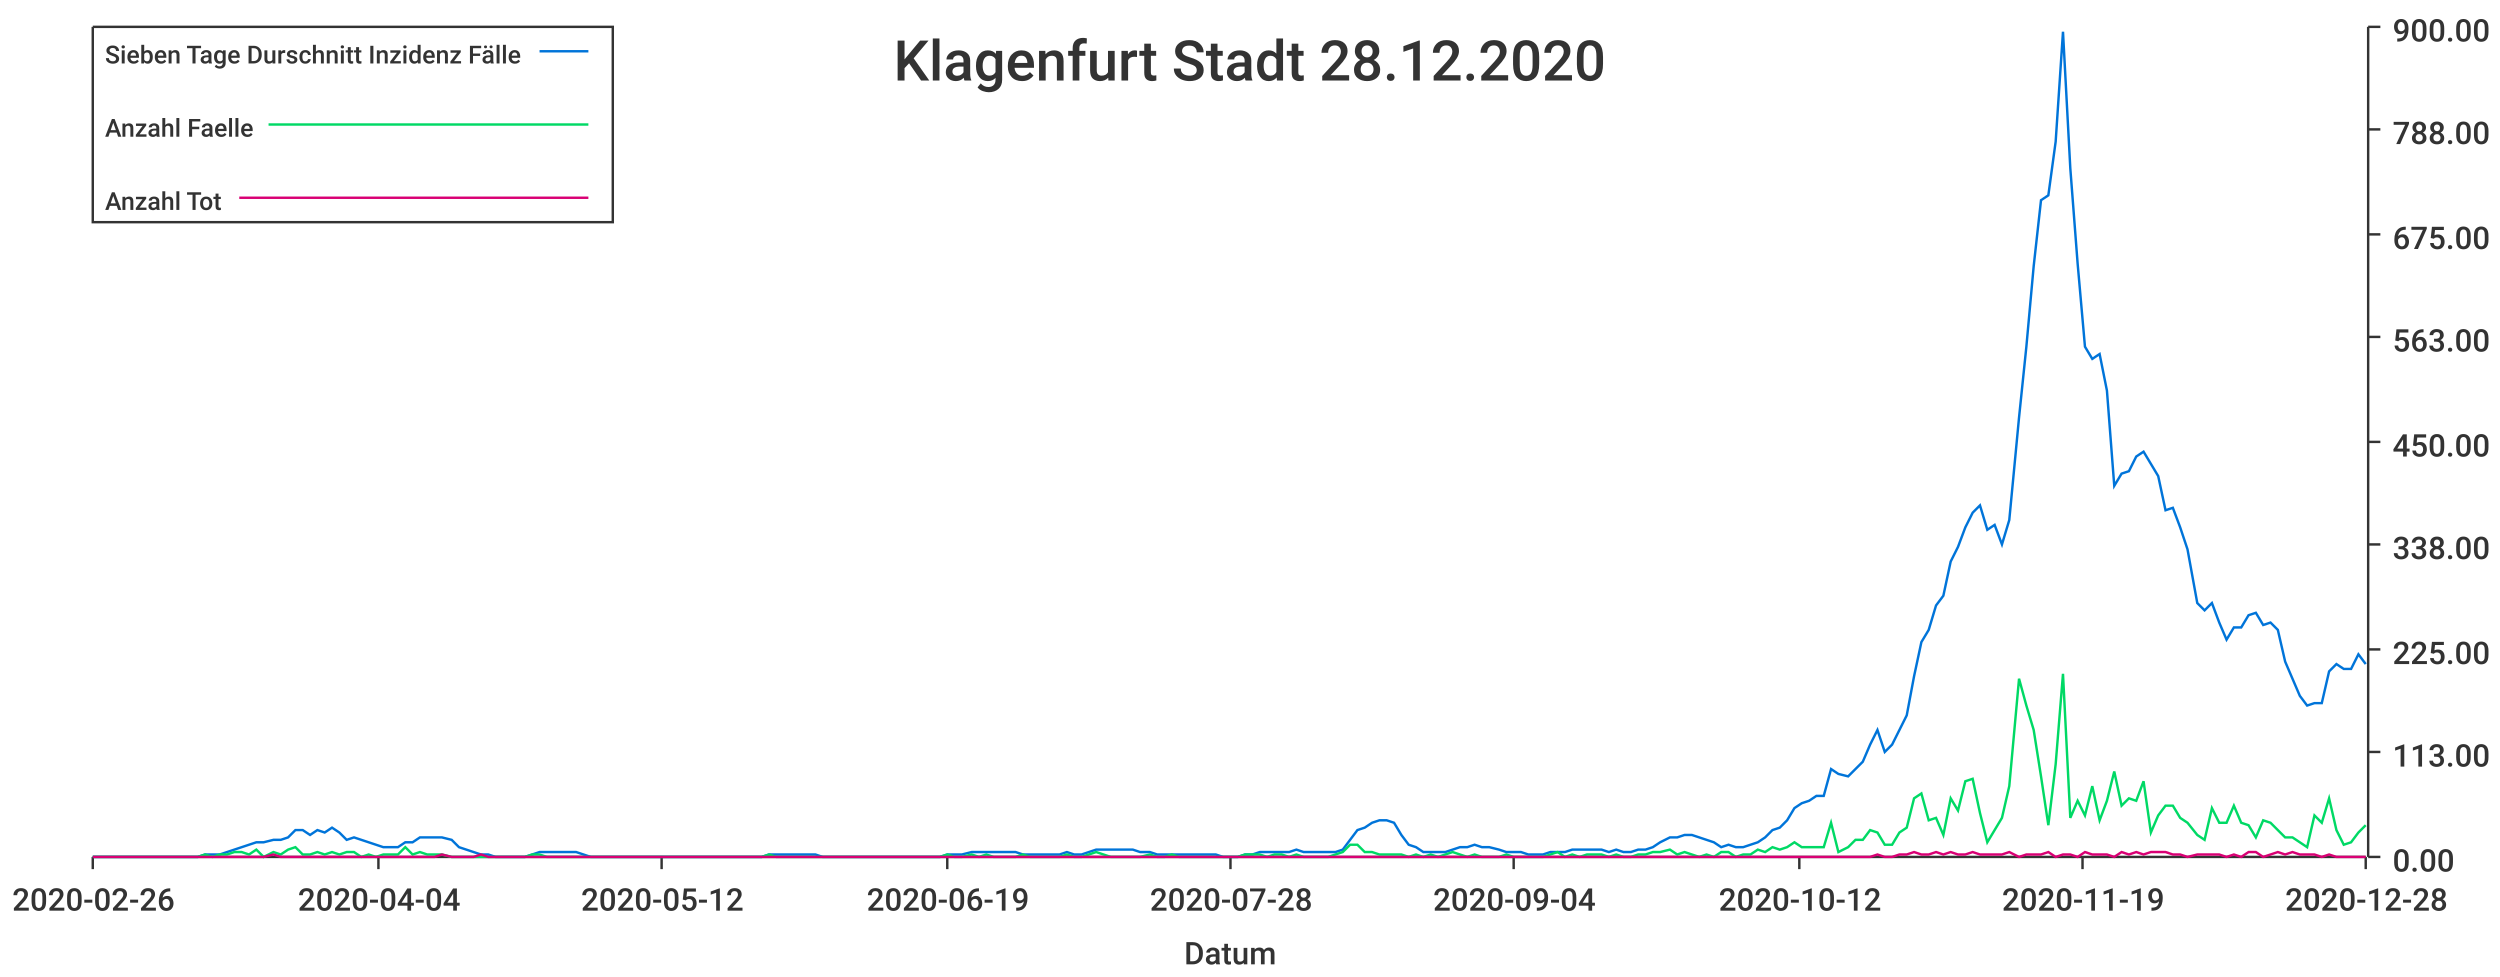
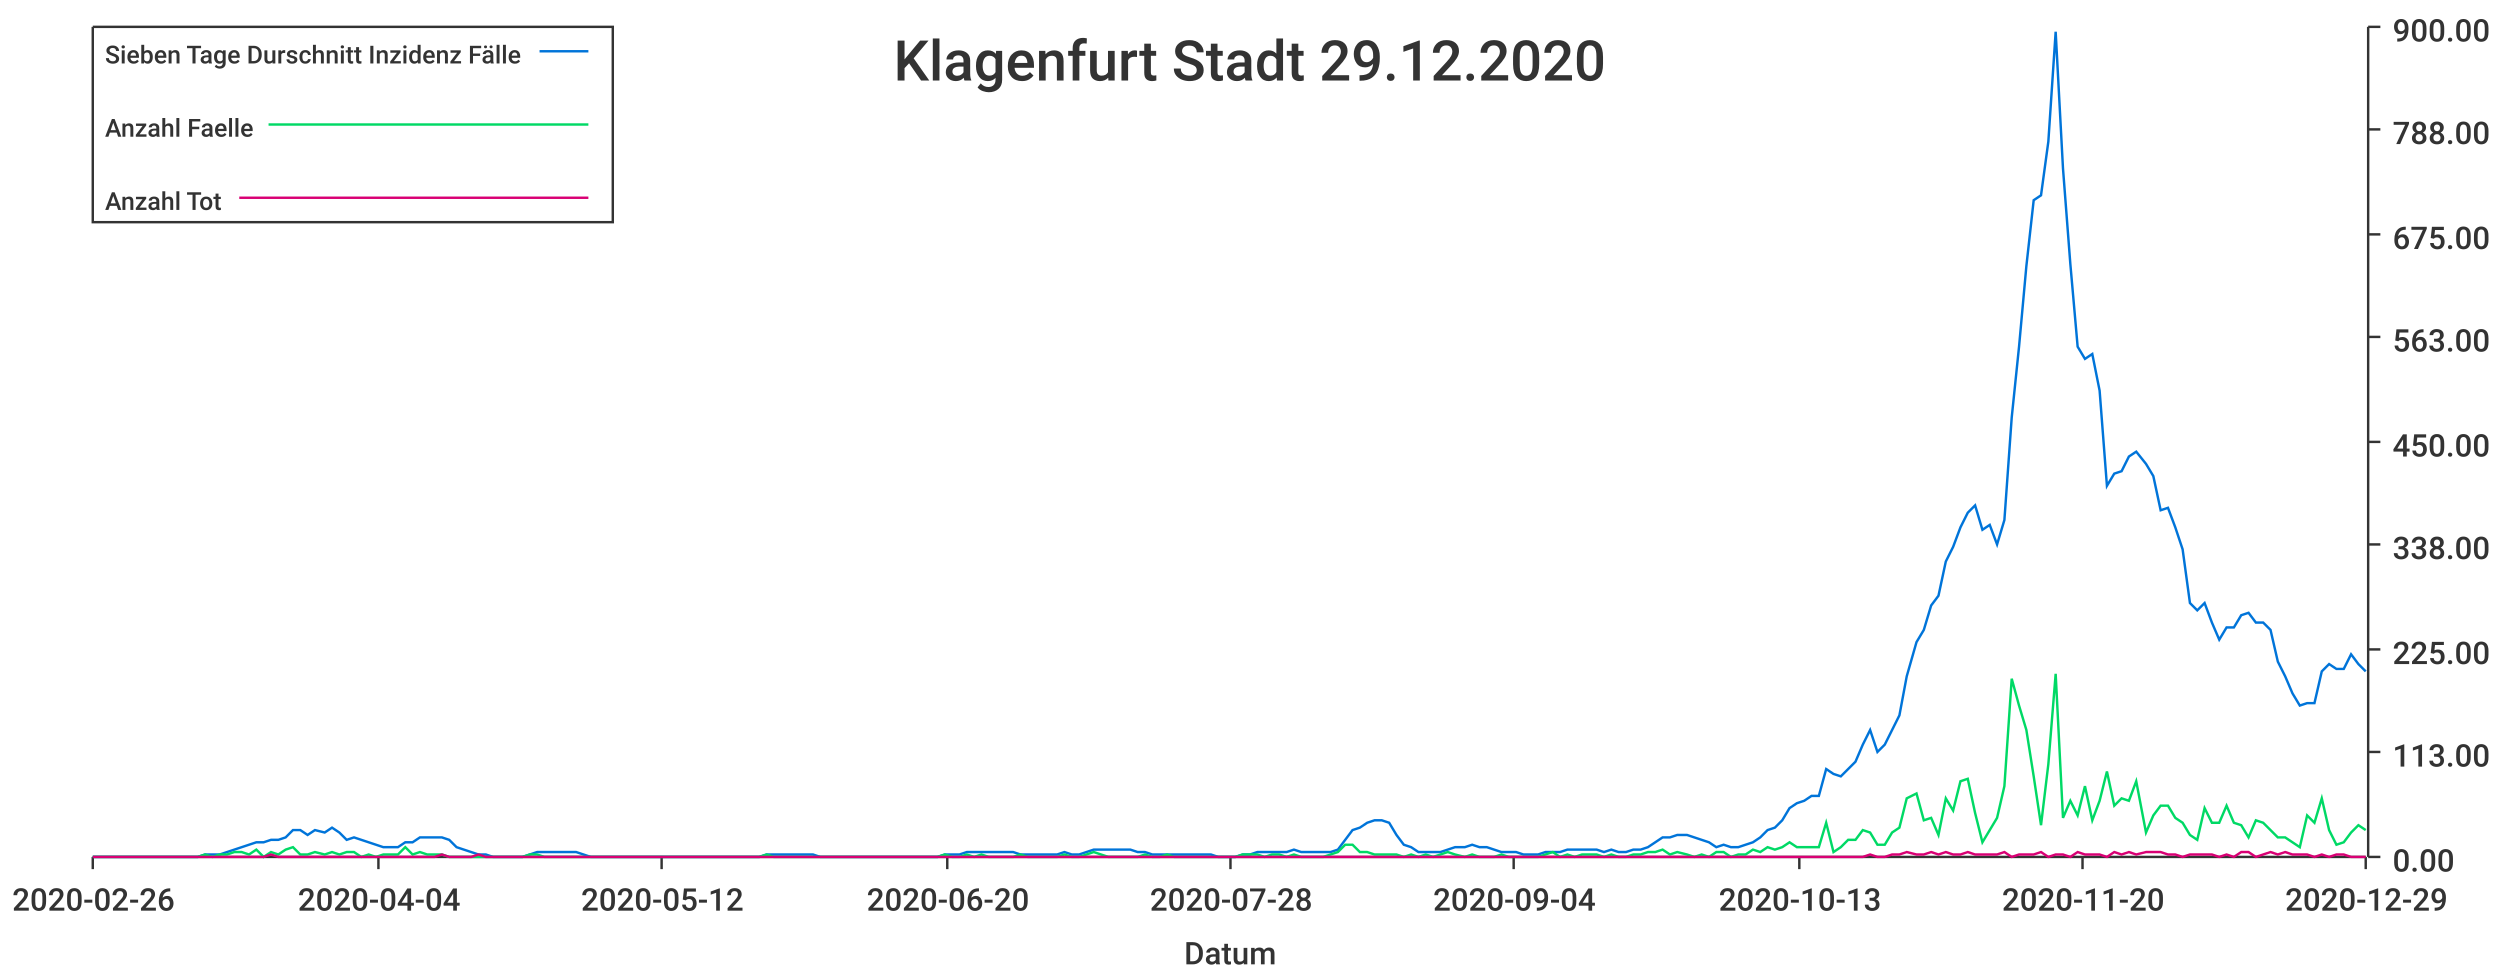
<svg xmlns="http://www.w3.org/2000/svg" width="1024" height="400">\n<path d="M 0 0 L 1024 0 L 1024 400 L 0 400 L 0 0" style="stroke-width:0;stroke:rgba(255,255,255,1.0);fill:rgba(255,255,255,1.0)" />
  <path d="M 38 11 L 969 11 L 969 351 L 38 351 L 38 11" style="stroke-width:0;stroke:rgba(255,255,255,1.0);fill:rgba(255,255,255,1.0)" />
  <path d="M 38 351 L 969 351" style="stroke-width:1;stroke:rgba(51,51,51,1.0);fill:none" />
  <path d="M 38 351 L 38 356" style="stroke-width:1;stroke:rgba(51,51,51,1.0);fill:none" />
  <text x="5" y="373" style="stroke-width:0;stroke:none;fill:rgba(51,51,51,1.0);font-size:12.8px;font-family:'Roboto Medium',sans-serif">2020-02-26</text>
  <path d="M 155 351 L 155 356" style="stroke-width:1;stroke:rgba(51,51,51,1.0);fill:none" />
  <text x="122" y="373" style="stroke-width:0;stroke:none;fill:rgba(51,51,51,1.0);font-size:12.8px;font-family:'Roboto Medium',sans-serif">2020-04-04</text>
  <path d="M 271 351 L 271 356" style="stroke-width:1;stroke:rgba(51,51,51,1.0);fill:none" />
  <text x="238" y="373" style="stroke-width:0;stroke:none;fill:rgba(51,51,51,1.0);font-size:12.8px;font-family:'Roboto Medium',sans-serif">2020-05-12</text>
  <path d="M 388 351 L 388 356" style="stroke-width:1;stroke:rgba(51,51,51,1.0);fill:none" />
-   <text x="355" y="373" style="stroke-width:0;stroke:none;fill:rgba(51,51,51,1.0);font-size:12.8px;font-family:'Roboto Medium',sans-serif">2020-06-19</text>
+   <text x="355" y="373" style="stroke-width:0;stroke:none;fill:rgba(51,51,51,1.0);font-size:12.8px;font-family:'Roboto Medium',sans-serif">2020-06-20</text>
  <path d="M 504 351 L 504 356" style="stroke-width:1;stroke:rgba(51,51,51,1.0);fill:none" />
  <text x="471" y="373" style="stroke-width:0;stroke:none;fill:rgba(51,51,51,1.0);font-size:12.8px;font-family:'Roboto Medium',sans-serif">2020-07-28</text>
  <path d="M 620 351 L 620 356" style="stroke-width:1;stroke:rgba(51,51,51,1.0);fill:none" />
  <text x="587" y="373" style="stroke-width:0;stroke:none;fill:rgba(51,51,51,1.0);font-size:12.8px;font-family:'Roboto Medium',sans-serif">2020-09-04</text>
  <path d="M 737 351 L 737 356" style="stroke-width:1;stroke:rgba(51,51,51,1.0);fill:none" />
-   <text x="704" y="373" style="stroke-width:0;stroke:none;fill:rgba(51,51,51,1.0);font-size:12.8px;font-family:'Roboto Medium',sans-serif">2020-10-12</text>
+   <text x="704" y="373" style="stroke-width:0;stroke:none;fill:rgba(51,51,51,1.0);font-size:12.8px;font-family:'Roboto Medium',sans-serif">2020-10-13</text>
  <path d="M 853 351 L 853 356" style="stroke-width:1;stroke:rgba(51,51,51,1.0);fill:none" />
-   <text x="820" y="373" style="stroke-width:0;stroke:none;fill:rgba(51,51,51,1.0);font-size:12.8px;font-family:'Roboto Medium',sans-serif">2020-11-19</text>
+   <text x="820" y="373" style="stroke-width:0;stroke:none;fill:rgba(51,51,51,1.0);font-size:12.8px;font-family:'Roboto Medium',sans-serif">2020-11-20</text>
  <path d="M 969 351 L 969 356" style="stroke-width:1;stroke:rgba(51,51,51,1.0);fill:none" />
-   <text x="936" y="373" style="stroke-width:0;stroke:none;fill:rgba(51,51,51,1.0);font-size:12.8px;font-family:'Roboto Medium',sans-serif">2020-12-28</text>
+   <text x="936" y="373" style="stroke-width:0;stroke:none;fill:rgba(51,51,51,1.0);font-size:12.8px;font-family:'Roboto Medium',sans-serif">2020-12-29</text>
  <text x="485" y="395" style="stroke-width:0;stroke:none;fill:rgba(51,51,51,1.0);font-size:12.8px;font-family:'Roboto Medium',sans-serif">Datum</text>
  <path d="M 970 351 L 970 11" style="stroke-width:1;stroke:rgba(51,51,51,1.0);fill:none" />
  <path d="M 970 351 L 975 351" style="stroke-width:1;stroke:rgba(51,51,51,1.0);fill:none" />
  <text x="980" y="357" style="stroke-width:0;stroke:none;fill:rgba(51,51,51,1.0);font-size:12.8px;font-family:'Roboto Medium',sans-serif">0.00</text>
  <path d="M 970 308 L 975 308" style="stroke-width:1;stroke:rgba(51,51,51,1.0);fill:none" />
  <text x="980" y="314" style="stroke-width:0;stroke:none;fill:rgba(51,51,51,1.0);font-size:12.8px;font-family:'Roboto Medium',sans-serif">113.00</text>
  <path d="M 970 266 L 975 266" style="stroke-width:1;stroke:rgba(51,51,51,1.0);fill:none" />
  <text x="980" y="272" style="stroke-width:0;stroke:none;fill:rgba(51,51,51,1.0);font-size:12.8px;font-family:'Roboto Medium',sans-serif">225.00</text>
  <path d="M 970 223 L 975 223" style="stroke-width:1;stroke:rgba(51,51,51,1.0);fill:none" />
  <text x="980" y="229" style="stroke-width:0;stroke:none;fill:rgba(51,51,51,1.0);font-size:12.8px;font-family:'Roboto Medium',sans-serif">338.00</text>
  <path d="M 970 181 L 975 181" style="stroke-width:1;stroke:rgba(51,51,51,1.0);fill:none" />
  <text x="980" y="187" style="stroke-width:0;stroke:none;fill:rgba(51,51,51,1.0);font-size:12.8px;font-family:'Roboto Medium',sans-serif">450.00</text>
  <path d="M 970 138 L 975 138" style="stroke-width:1;stroke:rgba(51,51,51,1.0);fill:none" />
  <text x="980" y="144" style="stroke-width:0;stroke:none;fill:rgba(51,51,51,1.0);font-size:12.8px;font-family:'Roboto Medium',sans-serif">563.00</text>
  <path d="M 970 96 L 975 96" style="stroke-width:1;stroke:rgba(51,51,51,1.0);fill:none" />
  <text x="980" y="102" style="stroke-width:0;stroke:none;fill:rgba(51,51,51,1.0);font-size:12.8px;font-family:'Roboto Medium',sans-serif">675.00</text>
  <path d="M 970 53 L 975 53" style="stroke-width:1;stroke:rgba(51,51,51,1.0);fill:none" />
  <text x="980" y="59" style="stroke-width:0;stroke:none;fill:rgba(51,51,51,1.0);font-size:12.8px;font-family:'Roboto Medium',sans-serif">788.00</text>
  <path d="M 970 11 L 975 11" style="stroke-width:1;stroke:rgba(51,51,51,1.0);fill:none" />
  <text x="980" y="17" style="stroke-width:0;stroke:none;fill:rgba(51,51,51,1.0);font-size:12.8px;font-family:'Roboto Medium',sans-serif">900.00</text>
-   <path d="M 38 351 L 42 351 L 45 351 L 48 351 L 51 351 L 54 351 L 57 351 L 60 351 L 63 351 L 66 351 L 69 351 L 72 351 L 75 351 L 78 351 L 81 351 L 84 350 L 87 350 L 90 350 L 93 349 L 96 348 L 99 347 L 102 346 L 105 345 L 108 345 L 112 344 L 115 344 L 118 343 L 121 340 L 124 340 L 127 342 L 130 340 L 133 341 L 136 339 L 139 341 L 142 344 L 145 343 L 148 344 L 151 345 L 154 346 L 157 347 L 160 347 L 163 347 L 166 345 L 169 345 L 172 343 L 175 343 L 178 343 L 181 343 L 185 344 L 188 347 L 191 348 L 194 349 L 197 350 L 200 350 L 203 351 L 206 351 L 209 351 L 212 351 L 215 351 L 218 350 L 221 349 L 224 349 L 227 349 L 230 349 L 233 349 L 236 349 L 239 350 L 242 351 L 245 351 L 248 351 L 251 351 L 255 351 L 258 351 L 261 351 L 264 351 L 267 351 L 270 351 L 273 351 L 276 351 L 279 351 L 282 351 L 285 351 L 288 351 L 291 351 L 294 351 L 297 351 L 300 351 L 303 351 L 306 351 L 309 351 L 312 351 L 315 350 L 318 350 L 321 350 L 324 350 L 328 350 L 331 350 L 334 350 L 337 351 L 340 351 L 343 351 L 346 351 L 349 351 L 352 351 L 355 351 L 358 351 L 361 351 L 364 351 L 367 351 L 370 351 L 373 351 L 376 351 L 379 351 L 382 351 L 385 351 L 388 350 L 391 350 L 394 350 L 398 349 L 401 349 L 404 349 L 407 349 L 410 349 L 413 349 L 416 349 L 419 350 L 422 350 L 425 350 L 428 350 L 431 350 L 434 350 L 437 349 L 440 350 L 443 350 L 446 349 L 449 348 L 452 348 L 455 348 L 458 348 L 461 348 L 464 348 L 467 349 L 471 349 L 474 350 L 477 350 L 480 350 L 483 350 L 486 350 L 489 350 L 492 350 L 495 350 L 498 350 L 501 351 L 504 351 L 507 351 L 510 350 L 513 350 L 516 349 L 519 349 L 522 349 L 525 349 L 528 349 L 531 348 L 534 349 L 537 349 L 541 349 L 544 349 L 547 349 L 550 348 L 553 344 L 556 340 L 559 339 L 562 337 L 565 336 L 568 336 L 571 337 L 574 342 L 577 346 L 580 347 L 583 349 L 586 349 L 589 349 L 592 349 L 595 348 L 598 347 L 601 347 L 604 346 L 607 347 L 610 347 L 614 348 L 617 349 L 620 349 L 623 349 L 626 350 L 629 350 L 632 350 L 635 349 L 638 349 L 641 349 L 644 348 L 647 348 L 650 348 L 653 348 L 656 348 L 659 349 L 662 348 L 665 349 L 668 349 L 671 348 L 674 348 L 677 347 L 680 345 L 684 343 L 687 343 L 690 342 L 693 342 L 696 343 L 699 344 L 702 345 L 705 347 L 708 346 L 711 347 L 714 347 L 717 346 L 720 345 L 723 343 L 726 340 L 729 339 L 732 336 L 735 331 L 738 329 L 741 328 L 744 326 L 747 326 L 750 315 L 753 317 L 757 318 L 760 315 L 763 312 L 766 305 L 769 299 L 772 308 L 775 305 L 778 299 L 781 293 L 784 277 L 787 263 L 790 258 L 793 248 L 796 244 L 799 230 L 802 224 L 805 216 L 808 210 L 811 207 L 814 217 L 817 215 L 820 223 L 823 213 L 827 171 L 830 142 L 833 109 L 836 82 L 839 80 L 842 58 L 845 13 L 848 69 L 851 108 L 854 142 L 857 147 L 860 145 L 863 160 L 866 199 L 869 194 L 872 193 L 875 187 L 878 185 L 881 190 L 884 195 L 887 209 L 890 208 L 893 216 L 896 225 L 900 247 L 903 250 L 906 247 L 909 255 L 912 262 L 915 257 L 918 257 L 921 252 L 924 251 L 927 256 L 930 255 L 933 258 L 936 271 L 939 278 L 942 285 L 945 289 L 948 288 L 951 288 L 954 275 L 957 272 L 960 274 L 963 274 L 966 268 L 969 272" style="stroke-width:1;stroke:rgba(0,116,217,1.0);fill:none" />
-   <path d="M 38 351 L 42 351 L 45 351 L 48 351 L 51 351 L 54 351 L 57 351 L 60 351 L 63 351 L 66 351 L 69 351 L 72 351 L 75 351 L 78 351 L 81 351 L 84 350 L 87 351 L 90 350 L 93 350 L 96 349 L 99 349 L 102 350 L 105 348 L 108 351 L 112 349 L 115 350 L 118 348 L 121 347 L 124 350 L 127 350 L 130 349 L 133 350 L 136 349 L 139 350 L 142 349 L 145 349 L 148 351 L 151 350 L 154 351 L 157 350 L 160 350 L 163 350 L 166 347 L 169 350 L 172 349 L 175 350 L 178 350 L 181 350 L 185 351 L 188 351 L 191 351 L 194 351 L 197 351 L 200 351 L 203 351 L 206 351 L 209 351 L 212 351 L 215 351 L 218 350 L 221 350 L 224 351 L 227 351 L 230 351 L 233 351 L 236 351 L 239 351 L 242 351 L 245 351 L 248 351 L 251 351 L 255 351 L 258 351 L 261 351 L 264 351 L 267 351 L 270 351 L 273 351 L 276 351 L 279 351 L 282 351 L 285 351 L 288 351 L 291 351 L 294 351 L 297 351 L 300 351 L 303 351 L 306 351 L 309 351 L 312 351 L 315 350 L 318 351 L 321 351 L 324 351 L 328 351 L 331 351 L 334 351 L 337 351 L 340 351 L 343 351 L 346 351 L 349 351 L 352 351 L 355 351 L 358 351 L 361 351 L 364 351 L 367 351 L 370 351 L 373 351 L 376 351 L 379 351 L 382 351 L 385 351 L 388 350 L 391 351 L 394 351 L 398 350 L 401 351 L 404 350 L 407 351 L 410 351 L 413 351 L 416 351 L 419 350 L 422 351 L 425 351 L 428 351 L 431 351 L 434 351 L 437 350 L 440 351 L 443 351 L 446 350 L 449 349 L 452 350 L 455 351 L 458 351 L 461 351 L 464 351 L 467 351 L 471 350 L 474 351 L 477 351 L 480 350 L 483 351 L 486 351 L 489 351 L 492 351 L 495 351 L 498 351 L 501 351 L 504 351 L 507 351 L 510 350 L 513 350 L 516 350 L 519 351 L 522 350 L 525 350 L 528 351 L 531 350 L 534 351 L 537 351 L 541 351 L 544 351 L 547 350 L 550 349 L 553 346 L 556 346 L 559 349 L 562 349 L 565 350 L 568 350 L 571 350 L 574 350 L 577 351 L 580 350 L 583 351 L 586 350 L 589 351 L 592 350 L 595 349 L 598 350 L 601 351 L 604 350 L 607 351 L 610 351 L 614 351 L 617 350 L 620 351 L 623 351 L 626 351 L 629 351 L 632 351 L 635 350 L 638 349 L 641 351 L 644 350 L 647 351 L 650 350 L 653 350 L 656 350 L 659 351 L 662 350 L 665 351 L 668 351 L 671 350 L 674 350 L 677 349 L 680 349 L 684 348 L 687 350 L 690 349 L 693 350 L 696 351 L 699 350 L 702 351 L 705 349 L 708 349 L 711 351 L 714 350 L 717 350 L 720 348 L 723 349 L 726 347 L 729 348 L 732 347 L 735 345 L 738 347 L 741 347 L 744 347 L 747 347 L 750 337 L 753 349 L 757 347 L 760 344 L 763 344 L 766 340 L 769 341 L 772 346 L 775 346 L 778 341 L 781 339 L 784 327 L 787 325 L 790 336 L 793 335 L 796 342 L 799 327 L 802 332 L 805 320 L 808 319 L 811 333 L 814 345 L 817 340 L 820 335 L 823 322 L 827 278 L 830 289 L 833 299 L 836 318 L 839 338 L 842 313 L 845 276 L 848 335 L 851 328 L 854 334 L 857 322 L 860 336 L 863 328 L 866 316 L 869 330 L 872 327 L 875 328 L 878 320 L 881 341 L 884 334 L 887 330 L 890 330 L 893 335 L 896 337 L 900 342 L 903 344 L 906 331 L 909 337 L 912 337 L 915 330 L 918 337 L 921 338 L 924 343 L 927 336 L 930 337 L 933 340 L 936 343 L 939 343 L 942 345 L 945 347 L 948 334 L 951 337 L 954 327 L 957 340 L 960 346 L 963 345 L 966 341 L 969 338" style="stroke-width:1;stroke:rgba(0,217,101,1.0);fill:none" />
-   <path d="M 38 351 L 42 351 L 45 351 L 48 351 L 51 351 L 54 351 L 57 351 L 60 351 L 63 351 L 66 351 L 69 351 L 72 351 L 75 351 L 78 351 L 81 351 L 84 351 L 87 351 L 90 351 L 93 351 L 96 351 L 99 351 L 102 351 L 105 351 L 108 351 L 112 350 L 115 351 L 118 351 L 121 351 L 124 351 L 127 351 L 130 351 L 133 351 L 136 351 L 139 351 L 142 351 L 145 351 L 148 351 L 151 351 L 154 351 L 157 351 L 160 351 L 163 351 L 166 351 L 169 351 L 172 351 L 175 351 L 178 351 L 181 350 L 185 351 L 188 351 L 191 351 L 194 351 L 197 350 L 200 351 L 203 351 L 206 351 L 209 351 L 212 351 L 215 351 L 218 351 L 221 351 L 224 351 L 227 351 L 230 351 L 233 351 L 236 351 L 239 351 L 242 351 L 245 351 L 248 351 L 251 351 L 255 351 L 258 351 L 261 351 L 264 351 L 267 351 L 270 351 L 273 351 L 276 351 L 279 351 L 282 351 L 285 351 L 288 351 L 291 351 L 294 351 L 297 351 L 300 351 L 303 351 L 306 351 L 309 351 L 312 351 L 315 351 L 318 351 L 321 351 L 324 351 L 328 351 L 331 351 L 334 351 L 337 351 L 340 351 L 343 351 L 346 351 L 349 351 L 352 351 L 355 351 L 358 351 L 361 351 L 364 351 L 367 351 L 370 351 L 373 351 L 376 351 L 379 351 L 382 351 L 385 351 L 388 351 L 391 351 L 394 351 L 398 351 L 401 351 L 404 351 L 407 351 L 410 351 L 413 351 L 416 351 L 419 351 L 422 351 L 425 351 L 428 351 L 431 351 L 434 351 L 437 351 L 440 351 L 443 351 L 446 351 L 449 351 L 452 351 L 455 351 L 458 351 L 461 351 L 464 351 L 467 351 L 471 351 L 474 351 L 477 351 L 480 351 L 483 351 L 486 351 L 489 351 L 492 351 L 495 351 L 498 351 L 501 351 L 504 351 L 507 351 L 510 351 L 513 351 L 516 351 L 519 351 L 522 351 L 525 351 L 528 351 L 531 351 L 534 351 L 537 351 L 541 351 L 544 351 L 547 351 L 550 351 L 553 351 L 556 351 L 559 351 L 562 351 L 565 351 L 568 351 L 571 351 L 574 351 L 577 351 L 580 351 L 583 351 L 586 351 L 589 351 L 592 351 L 595 351 L 598 351 L 601 351 L 604 351 L 607 351 L 610 351 L 614 351 L 617 351 L 620 351 L 623 351 L 626 351 L 629 351 L 632 351 L 635 351 L 638 351 L 641 351 L 644 351 L 647 351 L 650 351 L 653 351 L 656 351 L 659 351 L 662 351 L 665 351 L 668 351 L 671 351 L 674 351 L 677 351 L 680 351 L 684 351 L 687 351 L 690 351 L 693 351 L 696 351 L 699 351 L 702 351 L 705 351 L 708 351 L 711 351 L 714 351 L 717 351 L 720 351 L 723 351 L 726 351 L 729 351 L 732 351 L 735 351 L 738 351 L 741 351 L 744 351 L 747 351 L 750 351 L 753 351 L 757 351 L 760 351 L 763 351 L 766 351 L 769 350 L 772 351 L 775 351 L 778 350 L 781 350 L 784 349 L 787 350 L 790 350 L 793 349 L 796 350 L 799 349 L 802 350 L 805 350 L 808 349 L 811 350 L 814 350 L 817 350 L 820 350 L 823 349 L 827 351 L 830 350 L 833 350 L 836 350 L 839 349 L 842 351 L 845 350 L 848 350 L 851 351 L 854 349 L 857 350 L 860 350 L 863 350 L 866 351 L 869 349 L 872 350 L 875 349 L 878 350 L 881 349 L 884 349 L 887 349 L 890 350 L 893 350 L 896 351 L 900 350 L 903 350 L 906 350 L 909 350 L 912 351 L 915 350 L 918 351 L 921 349 L 924 349 L 927 351 L 930 350 L 933 349 L 936 350 L 939 349 L 942 350 L 945 350 L 948 350 L 951 351 L 954 350 L 957 351 L 960 351 L 963 351 L 966 351 L 969 351" style="stroke-width:1;stroke:rgba(217,0,116,1.0);fill:none" />
-   <text x="366" y="33" style="stroke-width:0;stroke:none;fill:rgba(51,51,51,1.0);font-size:23.0px;font-family:'Roboto Medium',sans-serif">Klagenfurt Stadt 28.12.2020</text>
+   <path d="M 38 351 L 42 351 L 45 351 L 48 351 L 51 351 L 54 351 L 57 351 L 60 351 L 63 351 L 66 351 L 69 351 L 72 351 L 75 351 L 78 351 L 81 351 L 84 350 L 87 350 L 90 350 L 93 349 L 96 348 L 99 347 L 102 346 L 105 345 L 108 345 L 111 344 L 114 344 L 117 343 L 120 340 L 123 340 L 126 342 L 129 340 L 133 341 L 136 339 L 139 341 L 142 344 L 145 343 L 148 344 L 151 345 L 154 346 L 157 347 L 160 347 L 163 347 L 166 345 L 169 345 L 172 343 L 175 343 L 178 343 L 181 343 L 184 344 L 187 347 L 190 348 L 193 349 L 196 350 L 199 350 L 202 351 L 205 351 L 208 351 L 211 351 L 214 351 L 217 350 L 220 349 L 223 349 L 227 349 L 230 349 L 233 349 L 236 349 L 239 350 L 242 351 L 245 351 L 248 351 L 251 351 L 254 351 L 257 351 L 260 351 L 263 351 L 266 351 L 269 351 L 272 351 L 275 351 L 278 351 L 281 351 L 284 351 L 287 351 L 290 351 L 293 351 L 296 351 L 299 351 L 302 351 L 305 351 L 308 351 L 311 351 L 314 350 L 317 350 L 321 350 L 324 350 L 327 350 L 330 350 L 333 350 L 336 351 L 339 351 L 342 351 L 345 351 L 348 351 L 351 351 L 354 351 L 357 351 L 360 351 L 363 351 L 366 351 L 369 351 L 372 351 L 375 351 L 378 351 L 381 351 L 384 351 L 387 350 L 390 350 L 393 350 L 396 349 L 399 349 L 402 349 L 405 349 L 408 349 L 412 349 L 415 349 L 418 350 L 421 350 L 424 350 L 427 350 L 430 350 L 433 350 L 436 349 L 439 350 L 442 350 L 445 349 L 448 348 L 451 348 L 454 348 L 457 348 L 460 348 L 463 348 L 466 349 L 469 349 L 472 350 L 475 350 L 478 350 L 481 350 L 484 350 L 487 350 L 490 350 L 493 350 L 496 350 L 499 351 L 502 351 L 506 351 L 509 350 L 512 350 L 515 349 L 518 349 L 521 349 L 524 349 L 527 349 L 530 348 L 533 349 L 536 349 L 539 349 L 542 349 L 545 349 L 548 348 L 551 344 L 554 340 L 557 339 L 560 337 L 563 336 L 566 336 L 569 337 L 572 342 L 575 346 L 578 347 L 581 349 L 584 349 L 587 349 L 590 349 L 593 348 L 596 347 L 600 347 L 603 346 L 606 347 L 609 347 L 612 348 L 615 349 L 618 349 L 621 349 L 624 350 L 627 350 L 630 350 L 633 349 L 636 349 L 639 349 L 642 348 L 645 348 L 648 348 L 651 348 L 654 348 L 657 349 L 660 348 L 663 349 L 666 349 L 669 348 L 672 348 L 675 347 L 678 345 L 681 343 L 684 343 L 687 342 L 691 342 L 694 343 L 697 344 L 700 345 L 703 347 L 706 346 L 709 347 L 712 347 L 715 346 L 718 345 L 721 343 L 724 340 L 727 339 L 730 336 L 733 331 L 736 329 L 739 328 L 742 326 L 745 326 L 748 315 L 751 317 L 754 318 L 757 315 L 760 312 L 763 305 L 766 299 L 769 308 L 772 305 L 775 299 L 778 293 L 781 277 L 785 263 L 788 258 L 791 248 L 794 244 L 797 230 L 800 224 L 803 216 L 806 210 L 809 207 L 812 217 L 815 215 L 818 223 L 821 213 L 824 171 L 827 142 L 830 109 L 833 82 L 836 80 L 839 58 L 842 13 L 845 69 L 848 108 L 851 142 L 854 147 L 857 145 L 860 160 L 863 199 L 866 194 L 869 193 L 872 187 L 875 185 L 879 190 L 882 195 L 885 209 L 888 208 L 891 216 L 894 225 L 897 247 L 900 250 L 903 247 L 906 255 L 909 262 L 912 257 L 915 257 L 918 252 L 921 251 L 924 255 L 927 255 L 930 258 L 933 271 L 936 277 L 939 284 L 942 289 L 945 288 L 948 288 L 951 275 L 954 272 L 957 274 L 960 274 L 963 268 L 966 272 L 969 275" style="stroke-width:1;stroke:rgba(0,116,217,1.0);fill:none" />
+   <path d="M 38 351 L 42 351 L 45 351 L 48 351 L 51 351 L 54 351 L 57 351 L 60 351 L 63 351 L 66 351 L 69 351 L 72 351 L 75 351 L 78 351 L 81 351 L 84 350 L 87 351 L 90 350 L 93 350 L 96 349 L 99 349 L 102 350 L 105 348 L 108 351 L 111 349 L 114 350 L 117 348 L 120 347 L 123 350 L 126 350 L 129 349 L 133 350 L 136 349 L 139 350 L 142 349 L 145 349 L 148 351 L 151 350 L 154 351 L 157 350 L 160 350 L 163 350 L 166 347 L 169 350 L 172 349 L 175 350 L 178 350 L 181 350 L 184 351 L 187 351 L 190 351 L 193 351 L 196 351 L 199 351 L 202 351 L 205 351 L 208 351 L 211 351 L 214 351 L 217 350 L 220 350 L 223 351 L 227 351 L 230 351 L 233 351 L 236 351 L 239 351 L 242 351 L 245 351 L 248 351 L 251 351 L 254 351 L 257 351 L 260 351 L 263 351 L 266 351 L 269 351 L 272 351 L 275 351 L 278 351 L 281 351 L 284 351 L 287 351 L 290 351 L 293 351 L 296 351 L 299 351 L 302 351 L 305 351 L 308 351 L 311 351 L 314 350 L 317 351 L 321 351 L 324 351 L 327 351 L 330 351 L 333 351 L 336 351 L 339 351 L 342 351 L 345 351 L 348 351 L 351 351 L 354 351 L 357 351 L 360 351 L 363 351 L 366 351 L 369 351 L 372 351 L 375 351 L 378 351 L 381 351 L 384 351 L 387 350 L 390 351 L 393 351 L 396 350 L 399 351 L 402 350 L 405 351 L 408 351 L 412 351 L 415 351 L 418 350 L 421 351 L 424 351 L 427 351 L 430 351 L 433 351 L 436 350 L 439 351 L 442 351 L 445 350 L 448 349 L 451 350 L 454 351 L 457 351 L 460 351 L 463 351 L 466 351 L 469 350 L 472 351 L 475 351 L 478 350 L 481 351 L 484 351 L 487 351 L 490 351 L 493 351 L 496 351 L 499 351 L 502 351 L 506 351 L 509 350 L 512 350 L 515 350 L 518 351 L 521 350 L 524 350 L 527 351 L 530 350 L 533 351 L 536 351 L 539 351 L 542 351 L 545 350 L 548 349 L 551 346 L 554 346 L 557 349 L 560 349 L 563 350 L 566 350 L 569 350 L 572 350 L 575 351 L 578 350 L 581 351 L 584 350 L 587 351 L 590 350 L 593 349 L 596 350 L 600 351 L 603 350 L 606 351 L 609 351 L 612 351 L 615 350 L 618 351 L 621 351 L 624 351 L 627 351 L 630 351 L 633 350 L 636 349 L 639 351 L 642 350 L 645 351 L 648 350 L 651 350 L 654 350 L 657 351 L 660 350 L 663 351 L 666 351 L 669 350 L 672 350 L 675 349 L 678 349 L 681 348 L 684 350 L 687 349 L 691 350 L 694 351 L 697 350 L 700 351 L 703 349 L 706 349 L 709 351 L 712 350 L 715 350 L 718 348 L 721 349 L 724 347 L 727 348 L 730 347 L 733 345 L 736 347 L 739 347 L 742 347 L 745 347 L 748 337 L 751 349 L 754 347 L 757 344 L 760 344 L 763 340 L 766 341 L 769 346 L 772 346 L 775 341 L 778 339 L 781 327 L 785 325 L 788 336 L 791 335 L 794 342 L 797 327 L 800 332 L 803 320 L 806 319 L 809 333 L 812 345 L 815 340 L 818 335 L 821 322 L 824 278 L 827 289 L 830 299 L 833 318 L 836 338 L 839 313 L 842 276 L 845 335 L 848 328 L 851 334 L 854 322 L 857 336 L 860 328 L 863 316 L 866 330 L 869 327 L 872 328 L 875 320 L 879 341 L 882 334 L 885 330 L 888 330 L 891 335 L 894 337 L 897 342 L 900 344 L 903 331 L 906 337 L 909 337 L 912 330 L 915 337 L 918 338 L 921 343 L 924 336 L 927 337 L 930 340 L 933 343 L 936 343 L 939 345 L 942 347 L 945 334 L 948 337 L 951 327 L 954 340 L 957 346 L 960 345 L 963 341 L 966 338 L 969 340" style="stroke-width:1;stroke:rgba(0,217,101,1.0);fill:none" />
+   <path d="M 38 351 L 42 351 L 45 351 L 48 351 L 51 351 L 54 351 L 57 351 L 60 351 L 63 351 L 66 351 L 69 351 L 72 351 L 75 351 L 78 351 L 81 351 L 84 351 L 87 351 L 90 351 L 93 351 L 96 351 L 99 351 L 102 351 L 105 351 L 108 351 L 111 350 L 114 351 L 117 351 L 120 351 L 123 351 L 126 351 L 129 351 L 133 351 L 136 351 L 139 351 L 142 351 L 145 351 L 148 351 L 151 351 L 154 351 L 157 351 L 160 351 L 163 351 L 166 351 L 169 351 L 172 351 L 175 351 L 178 351 L 181 350 L 184 351 L 187 351 L 190 351 L 193 351 L 196 350 L 199 351 L 202 351 L 205 351 L 208 351 L 211 351 L 214 351 L 217 351 L 220 351 L 223 351 L 227 351 L 230 351 L 233 351 L 236 351 L 239 351 L 242 351 L 245 351 L 248 351 L 251 351 L 254 351 L 257 351 L 260 351 L 263 351 L 266 351 L 269 351 L 272 351 L 275 351 L 278 351 L 281 351 L 284 351 L 287 351 L 290 351 L 293 351 L 296 351 L 299 351 L 302 351 L 305 351 L 308 351 L 311 351 L 314 351 L 317 351 L 321 351 L 324 351 L 327 351 L 330 351 L 333 351 L 336 351 L 339 351 L 342 351 L 345 351 L 348 351 L 351 351 L 354 351 L 357 351 L 360 351 L 363 351 L 366 351 L 369 351 L 372 351 L 375 351 L 378 351 L 381 351 L 384 351 L 387 351 L 390 351 L 393 351 L 396 351 L 399 351 L 402 351 L 405 351 L 408 351 L 412 351 L 415 351 L 418 351 L 421 351 L 424 351 L 427 351 L 430 351 L 433 351 L 436 351 L 439 351 L 442 351 L 445 351 L 448 351 L 451 351 L 454 351 L 457 351 L 460 351 L 463 351 L 466 351 L 469 351 L 472 351 L 475 351 L 478 351 L 481 351 L 484 351 L 487 351 L 490 351 L 493 351 L 496 351 L 499 351 L 502 351 L 506 351 L 509 351 L 512 351 L 515 351 L 518 351 L 521 351 L 524 351 L 527 351 L 530 351 L 533 351 L 536 351 L 539 351 L 542 351 L 545 351 L 548 351 L 551 351 L 554 351 L 557 351 L 560 351 L 563 351 L 566 351 L 569 351 L 572 351 L 575 351 L 578 351 L 581 351 L 584 351 L 587 351 L 590 351 L 593 351 L 596 351 L 600 351 L 603 351 L 606 351 L 609 351 L 612 351 L 615 351 L 618 351 L 621 351 L 624 351 L 627 351 L 630 351 L 633 351 L 636 351 L 639 351 L 642 351 L 645 351 L 648 351 L 651 351 L 654 351 L 657 351 L 660 351 L 663 351 L 666 351 L 669 351 L 672 351 L 675 351 L 678 351 L 681 351 L 684 351 L 687 351 L 691 351 L 694 351 L 697 351 L 700 351 L 703 351 L 706 351 L 709 351 L 712 351 L 715 351 L 718 351 L 721 351 L 724 351 L 727 351 L 730 351 L 733 351 L 736 351 L 739 351 L 742 351 L 745 351 L 748 351 L 751 351 L 754 351 L 757 351 L 760 351 L 763 351 L 766 350 L 769 351 L 772 351 L 775 350 L 778 350 L 781 349 L 785 350 L 788 350 L 791 349 L 794 350 L 797 349 L 800 350 L 803 350 L 806 349 L 809 350 L 812 350 L 815 350 L 818 350 L 821 349 L 824 351 L 827 350 L 830 350 L 833 350 L 836 349 L 839 351 L 842 350 L 845 350 L 848 351 L 851 349 L 854 350 L 857 350 L 860 350 L 863 351 L 866 349 L 869 350 L 872 349 L 875 350 L 879 349 L 882 349 L 885 349 L 888 350 L 891 350 L 894 351 L 897 350 L 900 350 L 903 350 L 906 350 L 909 351 L 912 350 L 915 351 L 918 349 L 921 349 L 924 351 L 927 350 L 930 349 L 933 350 L 936 349 L 939 350 L 942 350 L 945 350 L 948 351 L 951 350 L 954 351 L 957 350 L 960 350 L 963 351 L 966 351 L 969 351" style="stroke-width:1;stroke:rgba(217,0,116,1.0);fill:none" />
+   <text x="366" y="33" style="stroke-width:0;stroke:none;fill:rgba(51,51,51,1.0);font-size:23.0px;font-family:'Roboto Medium',sans-serif">Klagenfurt Stadt 29.12.2020</text>
  <path d="M 38 11 L 251 11 L 251 91 L 38 91 L 38 11" style="stroke-width:1;stroke:rgba(51,51,51,1.0);fill:rgba(255,255,255,1.0)" />
  <text x="43" y="26" style="stroke-width:0;stroke:none;fill:rgba(51,51,51,1.0);font-size:10.2px;font-family:'Roboto Medium',sans-serif">Sieben Tage Durschnitt Inzidenz Fälle</text>
  <path d="M 221 21 L 241 21" style="stroke-width:1;stroke:rgba(0,116,217,1.0);fill:none" />
  <text x="43" y="56" style="stroke-width:0;stroke:none;fill:rgba(51,51,51,1.0);font-size:10.2px;font-family:'Roboto Medium',sans-serif">Anzahl Faelle</text>
  <path d="M 110 51 L 241 51" style="stroke-width:1;stroke:rgba(0,217,101,1.0);fill:none" />
  <text x="43" y="86" style="stroke-width:0;stroke:none;fill:rgba(51,51,51,1.0);font-size:10.2px;font-family:'Roboto Medium',sans-serif">Anzahl Tot</text>
  <path d="M 98 81 L 241 81" style="stroke-width:1;stroke:rgba(217,0,116,1.0);fill:none" />
</svg>
